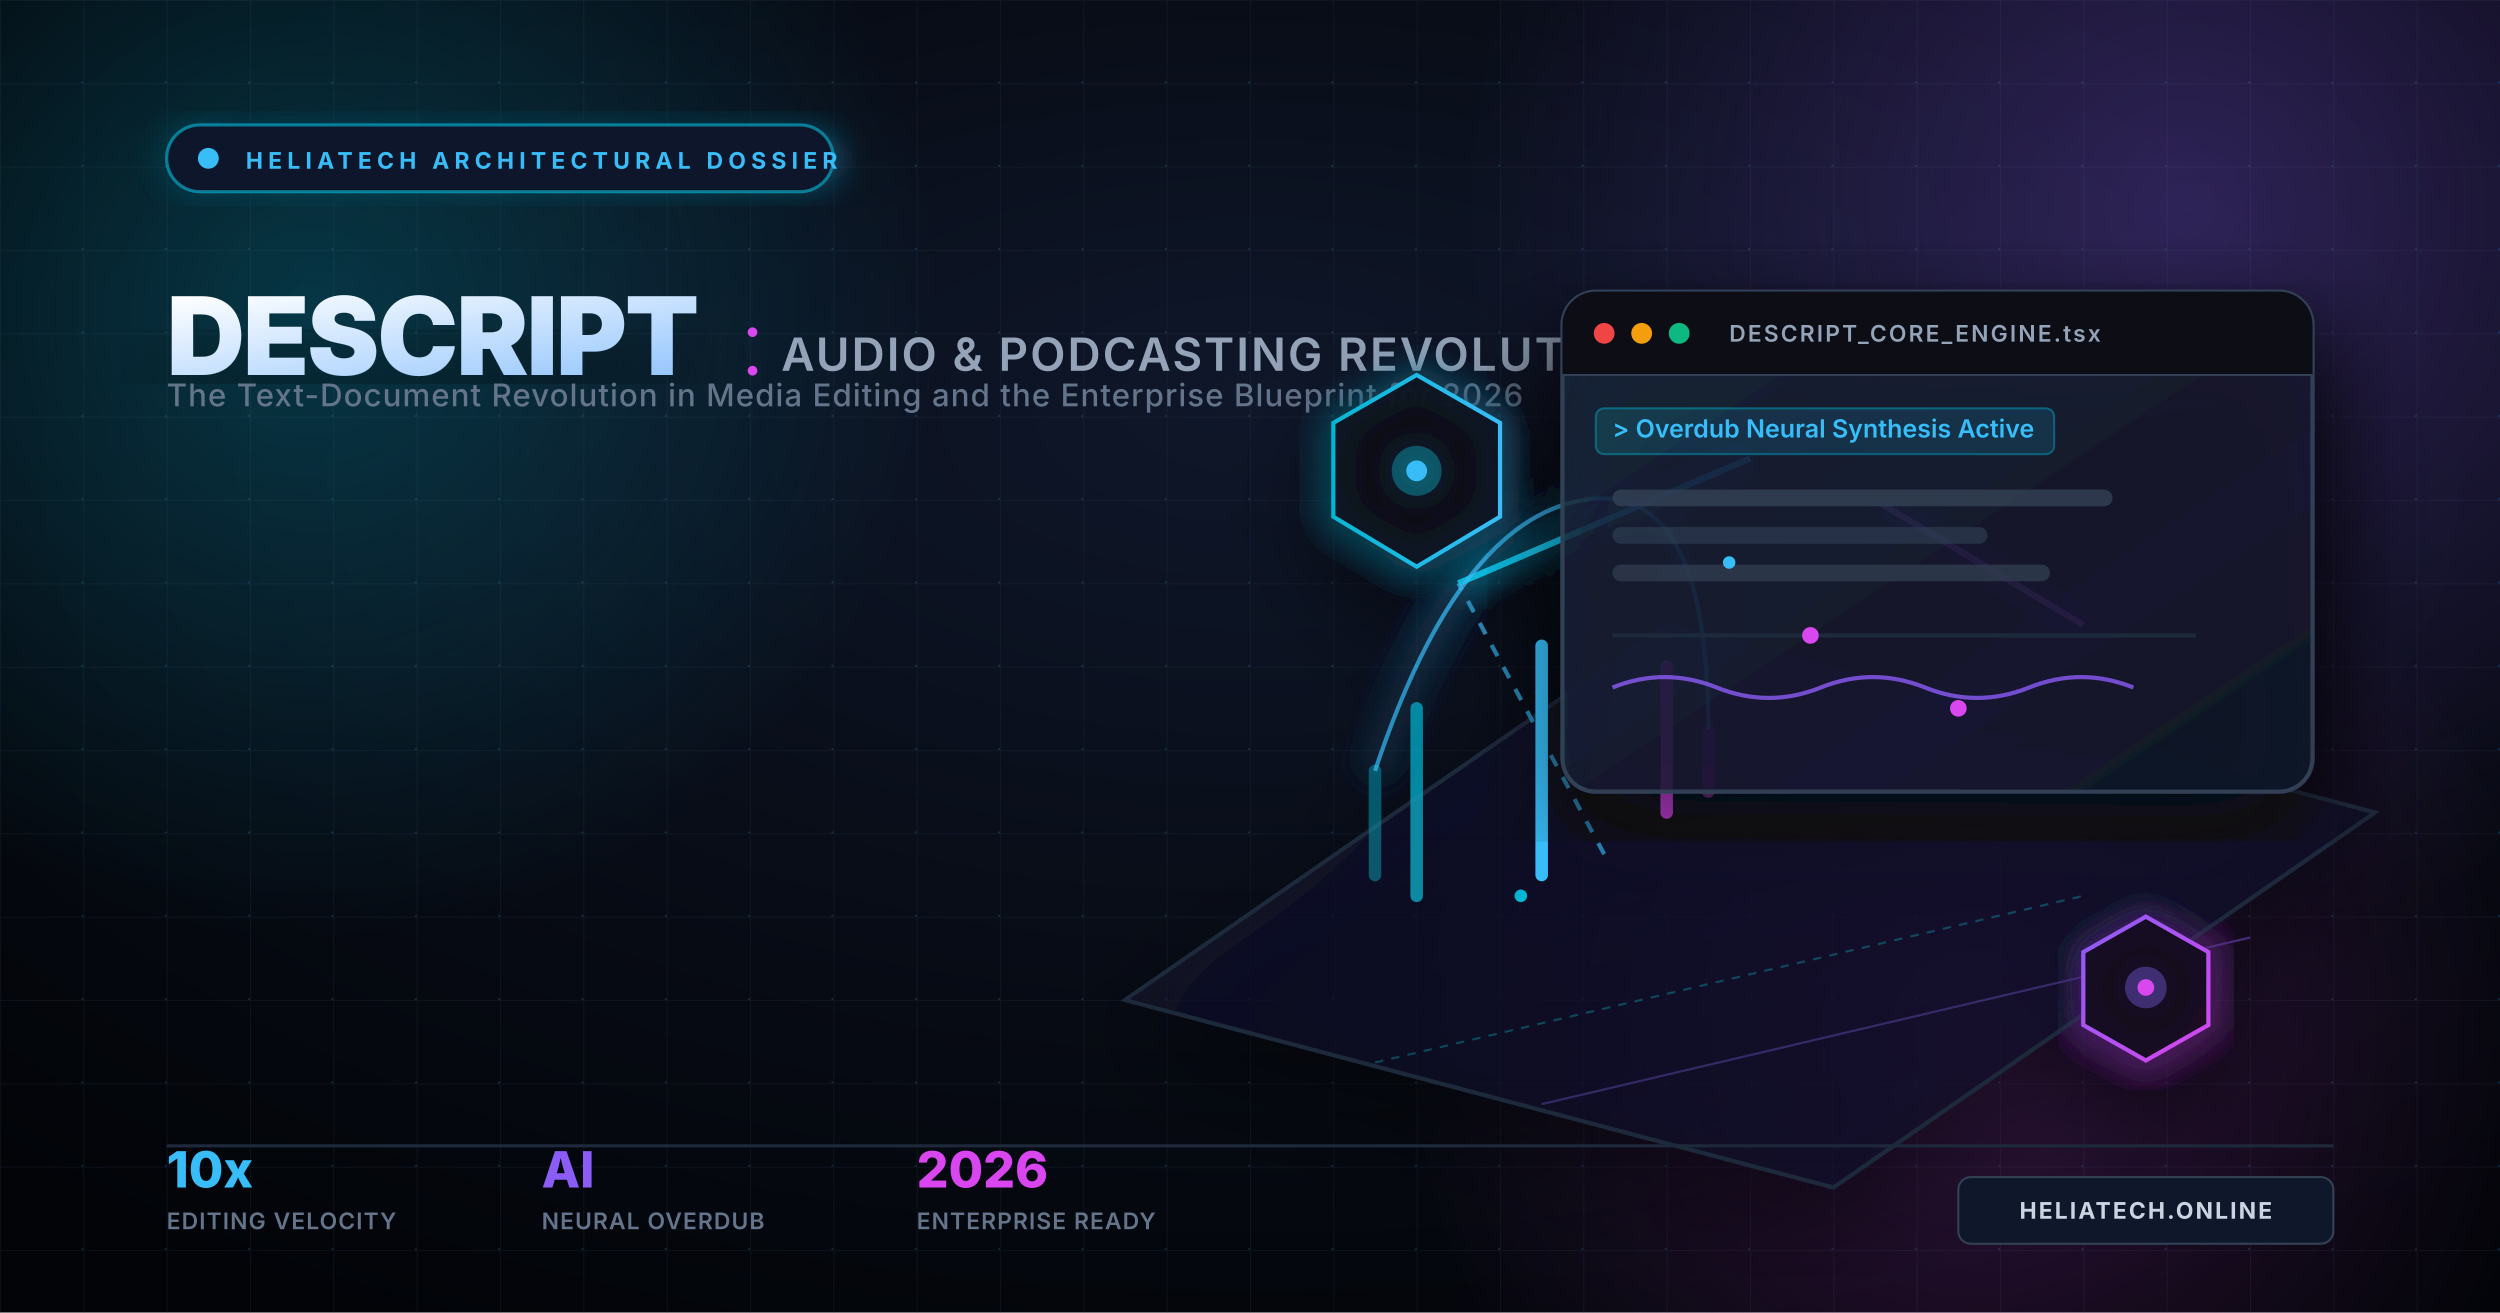
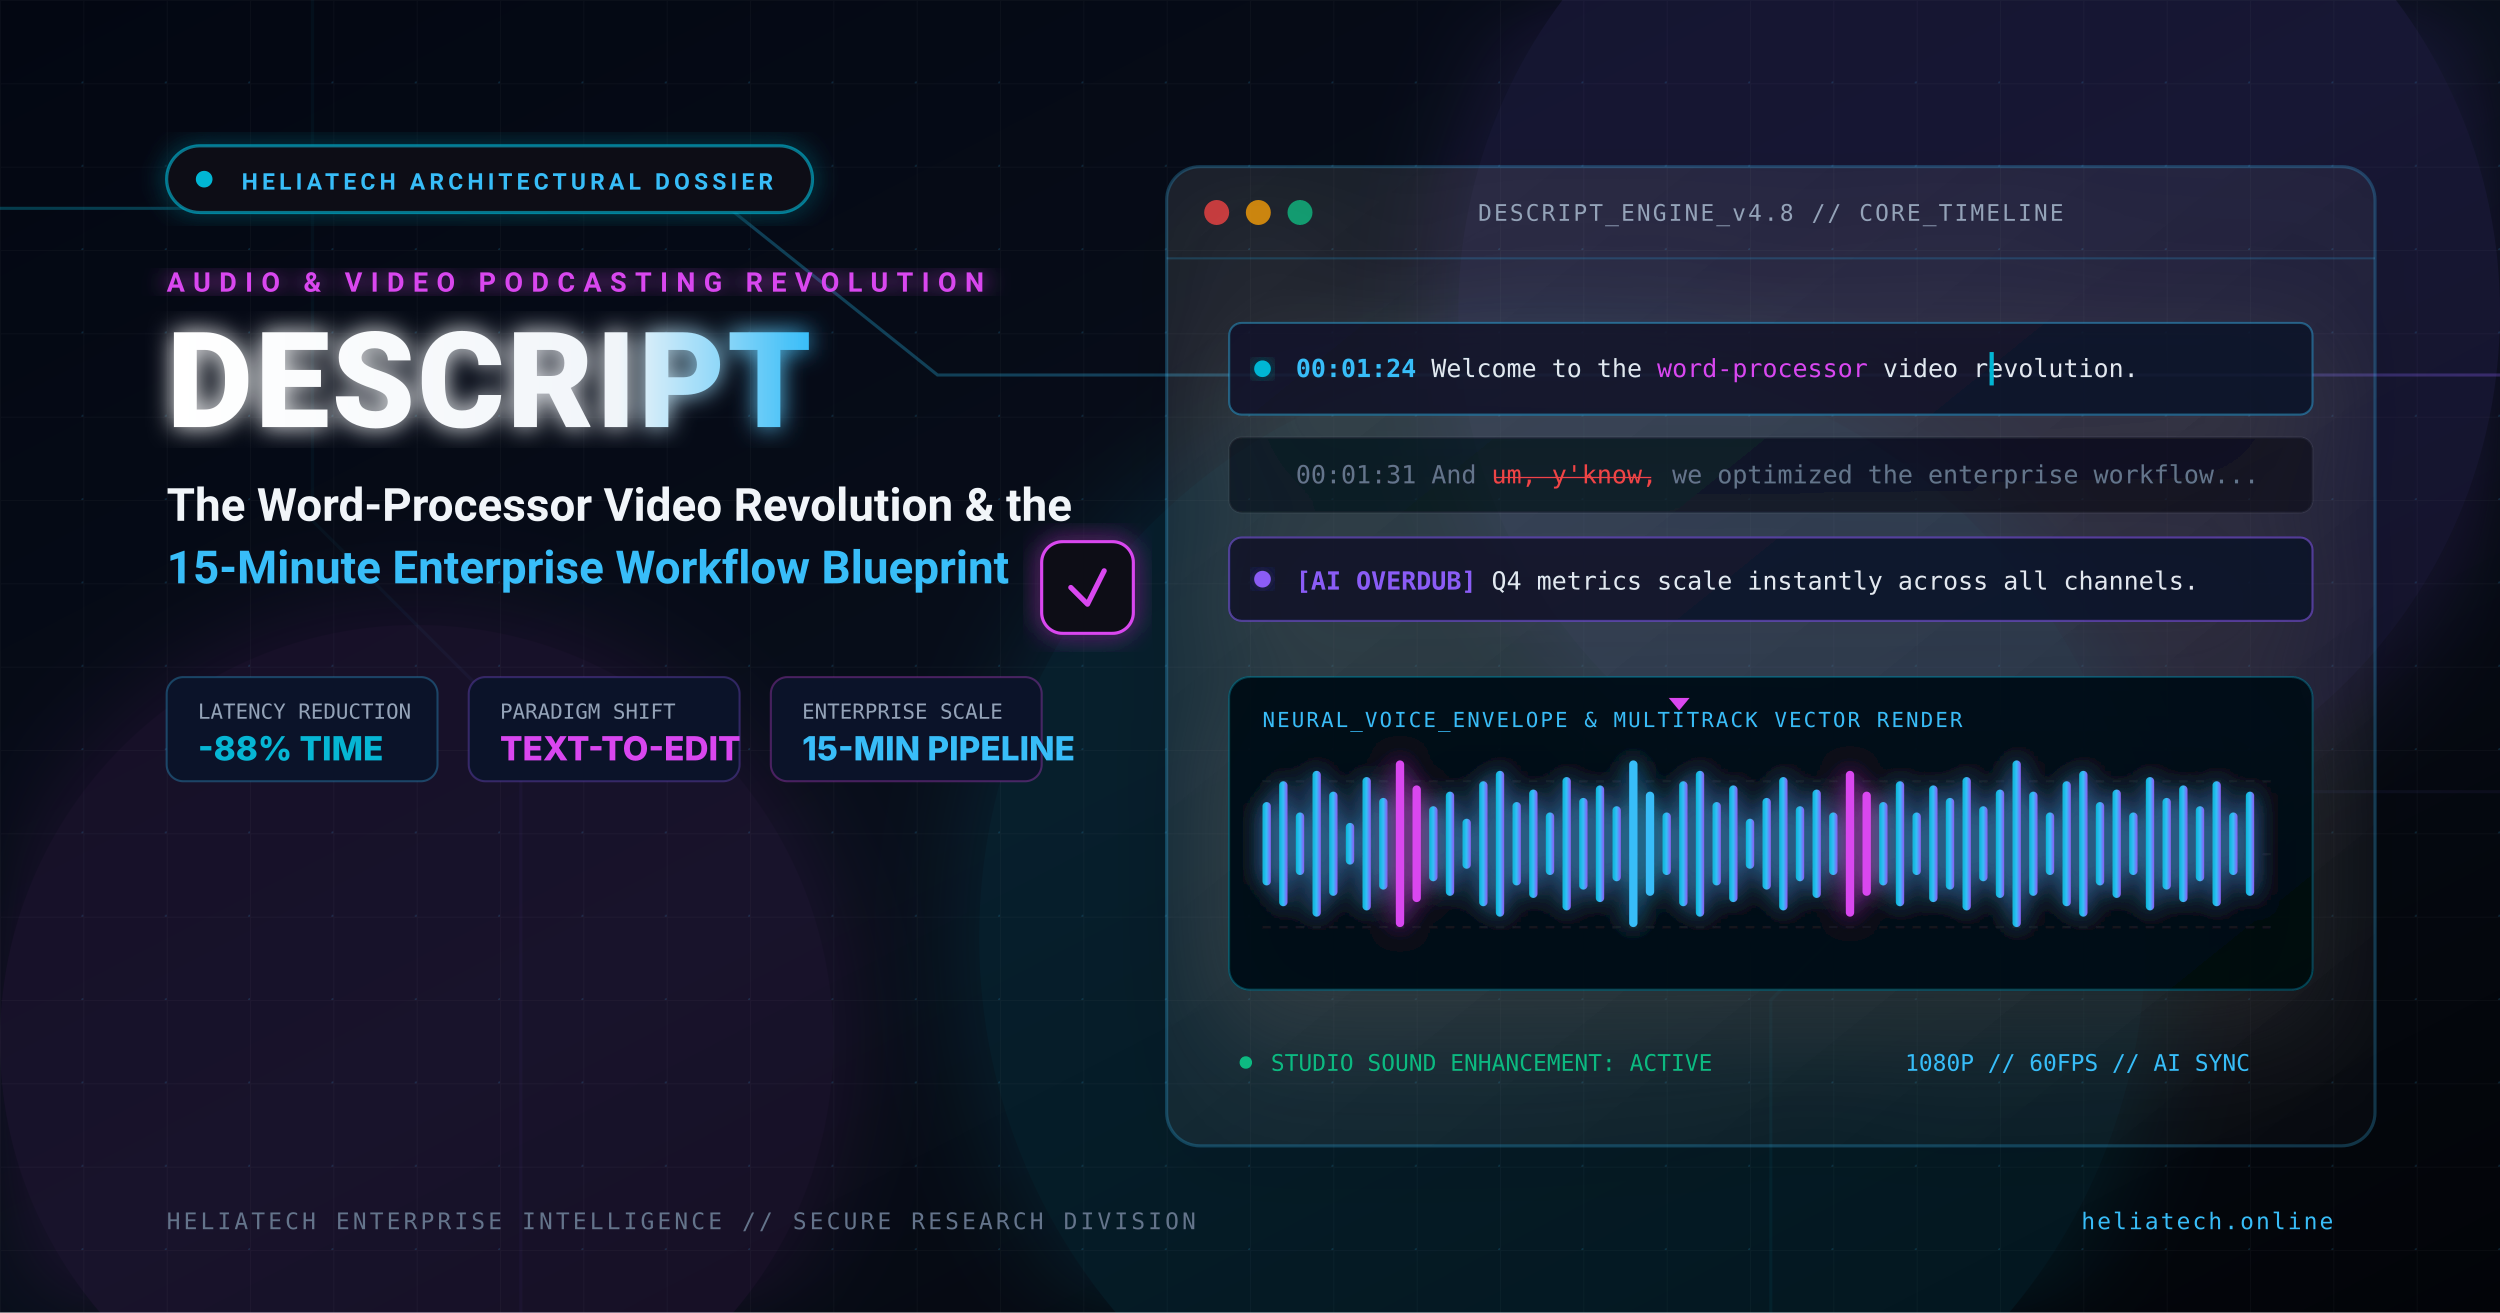
<svg xmlns="http://www.w3.org/2000/svg" viewBox="0 0 1200 630" width="1200" height="630">
  <defs>
-     <radialGradient id="bg-gradient" cx="50%" cy="40%" r="70%" fx="50%" fy="30%">
-       <stop offset="0%" stop-color="#0f172a" />
-       <stop offset="60%" stop-color="#070b14" />
+     <linearGradient id="bgGradient" x1="0%" y1="0%" x2="100%" y2="100%">
+       <stop offset="0%" stop-color="#030712" />
+       <stop offset="50%" stop-color="#080e1a" />
      <stop offset="100%" stop-color="#020408" />
-     </radialGradient>
-     <radialGradient id="cyan-glow" cx="50%" cy="50%" r="50%">
-       <stop offset="0%" stop-color="#06b6d4" stop-opacity="0.25" />
-       <stop offset="100%" stop-color="#06b6d4" stop-opacity="0" />
-     </radialGradient>
-     <radialGradient id="violet-glow" cx="50%" cy="50%" r="50%">
-       <stop offset="0%" stop-color="#8b5cf6" stop-opacity="0.3" />
-       <stop offset="100%" stop-color="#8b5cf6" stop-opacity="0" />
-     </radialGradient>
-     <radialGradient id="fuchsia-glow" cx="50%" cy="50%" r="50%">
-       <stop offset="0%" stop-color="#d946ef" stop-opacity="0.2" />
-       <stop offset="100%" stop-color="#d946ef" stop-opacity="0" />
-     </radialGradient>
-     <linearGradient id="text-grad" x1="0%" y1="0%" x2="100%" y2="100%">
+     </linearGradient>
+     <linearGradient id="cyanPurple" x1="0%" y1="0%" x2="100%" y2="0%">
+       <stop offset="0%" stop-color="#06b6d4" />
+       <stop offset="50%" stop-color="#38bdf8" />
+       <stop offset="100%" stop-color="#8b5cf6" />
+     </linearGradient>
+     <linearGradient id="fuchsiaViolet" x1="0%" y1="0%" x2="0%" y2="100%">
+       <stop offset="0%" stop-color="#d946ef" />
+       <stop offset="100%" stop-color="#8b5cf6" />
+     </linearGradient>
+     <linearGradient id="glassGrad" x1="0%" y1="0%" x2="100%" y2="100%">
+       <stop offset="0%" stop-color="#ffffff" stop-opacity="0.08" />
+       <stop offset="100%" stop-color="#ffffff" stop-opacity="0.01" />
+     </linearGradient>
+     <linearGradient id="textGrad" x1="0%" y1="0%" x2="100%" y2="0%">
      <stop offset="0%" stop-color="#ffffff" />
-       <stop offset="100%" stop-color="#93c5fd" />
-     </linearGradient>
-     <linearGradient id="cyan-blue" x1="0%" y1="0%" x2="100%" y2="0%">
-       <stop offset="0%" stop-color="#06b6d4" />
+       <stop offset="70%" stop-color="#f1f5f9" />
      <stop offset="100%" stop-color="#38bdf8" />
    </linearGradient>
-     <linearGradient id="violet-fuchsia" x1="0%" y1="0%" x2="100%" y2="100%">
-       <stop offset="0%" stop-color="#8b5cf6" />
-       <stop offset="100%" stop-color="#d946ef" />
-     </linearGradient>
-     <linearGradient id="panel-bg" x1="0%" y1="0%" x2="100%" y2="100%">
-       <stop offset="0%" stop-color="#1e293b" stop-opacity="0.75" />
-       <stop offset="100%" stop-color="#0f172a" stop-opacity="0.85" />
-     </linearGradient>
-     <linearGradient id="node-gradient" x1="0%" y1="0%" x2="0%" y2="100%">
-       <stop offset="0%" stop-color="#38bdf8" stop-opacity="0.9" />
-       <stop offset="100%" stop-color="#0284c7" stop-opacity="0.9" />
-     </linearGradient>
    <filter id="glow-heavy" x="-50%" y="-50%" width="200%" height="200%">
-       <feGaussianBlur stdDeviation="16" result="blur1" />
-       <feGaussianBlur stdDeviation="32" result="blur2" />
+       <feGaussianBlur stdDeviation="24" result="blur1" />
+       <feGaussianBlur stdDeviation="12" result="blur2" />
      <feMerge>
+         <feMergeNode in="blur1" />
        <feMergeNode in="blur2" />
-         <feMergeNode in="blur1" />
        <feMergeNode in="SourceGraphic" />
      </feMerge>
    </filter>
    <filter id="glow-subtle" x="-20%" y="-20%" width="140%" height="140%">
-       <feGaussianBlur stdDeviation="8" result="blur" />
+       <feGaussianBlur stdDeviation="6" result="blur" />
      <feMerge>
        <feMergeNode in="blur" />
        <feMergeNode in="SourceGraphic" />
      </feMerge>
    </filter>
-     <filter id="drop-shadow" x="-10%" y="-10%" width="120%" height="120%">
-       <feDropShadow dx="0" dy="20" stdDeviation="25" flood-color="#000000" flood-opacity="0.7" />
+     <filter id="glass-shadow" x="-10%" y="-10%" width="120%" height="120%">
+       <feDropShadow dx="0" dy="16" stdDeviation="24" flood-color="#000000" flood-opacity="0.6" />
    </filter>
-     <pattern id="cyber-grid" width="40" height="40" patternUnits="userSpaceOnUse">
-       <path d="M 40 0 L 0 0 0 40" fill="none" stroke="#334155" stroke-width="0.75" stroke-opacity="0.25" />
-       <circle cx="40" cy="40" r="1" fill="#38bdf8" fill-opacity="0.2" />
+     <pattern id="matrixGrid" width="40" height="40" patternUnits="userSpaceOnUse">
+       <path d="M 40 0 L 0 0 0 40" fill="none" stroke="#ffffff" stroke-opacity="0.03" stroke-width="1" />
+       <circle cx="40" cy="40" r="1" fill="#38bdf8" fill-opacity="0.15" />
    </pattern>
  </defs>
-   <rect width="1200" height="630" fill="url(#bg-gradient)" />
-   <rect width="1200" height="630" fill="url(#cyber-grid)" />
-   <circle cx="150" cy="150" r="300" fill="url(#cyan-glow)" />
-   <circle cx="1050" cy="100" r="350" fill="url(#violet-glow)" />
-   <circle cx="950" cy="500" r="280" fill="url(#fuchsia-glow)" />
-   <g transform="translate(80, 60)" filter="url(#glow-subtle)">
-     <rect width="320" height="32" rx="16" fill="#0f172a" stroke="#06b6d4" stroke-width="1.5" stroke-opacity="0.6" />
-     <circle cx="20" cy="16" r="5" fill="#38bdf8">
-       <animate attributeName="opacity" values="0.3;1;0.3" dur="2s" repeatCount="indefinite" />
+   <rect width="1200" height="630" fill="url(#bgGradient)" />
+   <rect width="1200" height="630" fill="url(#matrixGrid)" />
+   <circle cx="950" cy="150" r="250" fill="#8b5cf6" opacity="0.12" filter="url(#glow-heavy)" />
+   <circle cx="750" cy="450" r="280" fill="#06b6d4" opacity="0.10" filter="url(#glow-heavy)" />
+   <circle cx="200" cy="500" r="200" fill="#d946ef" opacity="0.08" filter="url(#glow-heavy)" />
+   <g opacity="0.3" stroke="url(#cyanPurple)" stroke-width="1.5" fill="none">
+     <path d="M 0 100 L 350 100 L 450 180 L 1200 180" />
+     <path d="M 150 0 L 150 250 L 250 350 L 250 630" stroke-opacity="0.15" />
+     <path d="M 850 630 L 850 480 L 950 380 L 1200 380" stroke-opacity="0.2" />
+   </g>
+   <g transform="translate(80, 70)" filter="url(#glow-subtle)">
+     <rect x="0" y="0" width="310" height="32" rx="16" fill="#090d16" stroke="#06b6d4" stroke-width="1.5" stroke-opacity="0.6" />
+     <circle cx="18" cy="16" r="4" fill="#06b6d4">
+       <animate attributeName="opacity" values="1;0.3;1" dur="2s" repeatCount="indefinite" />
    </circle>
-     <text x="38" y="21" font-family="system-ui, -apple-system, sans-serif" font-size="11" font-weight="700" letter-spacing="2.5" fill="#38bdf8">HELIATECH ARCHITECTURAL DOSSIER</text>
-   </g>
-   <g transform="translate(80, 135)">
-     <text x="0" y="45" font-family="system-ui, -apple-system, sans-serif" font-size="52" font-weight="900" fill="url(#text-grad)" letter-spacing="-1" filter="url(#drop-shadow)">DESCRIPT</text>
-     <text x="275" y="45" font-family="system-ui, -apple-system, sans-serif" font-size="44" font-weight="300" fill="#d946ef" letter-spacing="-0.5" filter="url(#glow-subtle)">:</text>
-     <text x="295" y="43" font-family="system-ui, -apple-system, sans-serif" font-size="22" font-weight="600" fill="#94a3b8" letter-spacing="1">AUDIO &amp; PODCASTING REVOLUTION</text>
-   </g>
-   <g transform="translate(80, 195)">
-     <text x="0" y="0" font-family="system-ui, -apple-system, sans-serif" font-size="15" font-weight="500" fill="#64748b" letter-spacing="0.5">The Text-Document Revolution in Media Editing and the Enterprise Blueprint for 2026</text>
-   </g>
-   <g transform="translate(620, 160)" filter="url(#drop-shadow)">
-     <path d="M -80 320 L 260 410 L 520 230 L 180 140 Z" fill="#0f172a" fill-opacity="0.6" stroke="#1e293b" stroke-width="2" />
-     <path d="M 40 350 L 380 270" stroke="#06b6d4" stroke-width="1" stroke-opacity="0.3" stroke-dasharray="4 4" />
-     <path d="M 120 370 L 460 290" stroke="#8b5cf6" stroke-width="1" stroke-opacity="0.3" />
-     <path d="M 80 120 L 220 60" stroke="url(#cyan-blue)" stroke-width="3" filter="url(#glow-subtle)" />
-     <path d="M 280 80 L 380 140" stroke="url(#violet-fuchsia)" stroke-width="3" filter="url(#glow-subtle)" />
-     <path d="M 150 250 L 80 120" stroke="#38bdf8" stroke-width="2" stroke-dasharray="6 6" stroke-opacity="0.6" />
-     <g transform="translate(40, 220)">
-       <g stroke-linecap="round" stroke-width="6">
-         <line x1="0" y1="40" x2="0" y2="-10" stroke="#06b6d4" opacity="0.4" />
-         <line x1="20" y1="50" x2="20" y2="-40" stroke="#06b6d4" opacity="0.7" />
-         <line x1="40" y1="60" x2="40" y2="-90" stroke="url(#cyan-blue)" filter="url(#glow-subtle)" />
-         <line x1="60" y1="50" x2="60" y2="-120" stroke="url(#cyan-blue)" filter="url(#glow-heavy)" />
-         <line x1="80" y1="40" x2="80" y2="-70" stroke="#38bdf8" />
-         <line x1="100" y1="30" x2="100" y2="-140" stroke="url(#violet-fuchsia)" filter="url(#glow-heavy)" />
-         <line x1="120" y1="20" x2="120" y2="-100" stroke="#8b5cf6" filter="url(#glow-subtle)" />
-         <line x1="140" y1="10" x2="140" y2="-60" stroke="#d946ef" />
-         <line x1="160" y1="0" x2="160" y2="-30" stroke="#d946ef" opacity="0.5" />
+     <text x="36" y="21" font-family="-apple-system, BlinkMacSystemFont, 'Segoe UI', Roboto, sans-serif" font-size="11" font-weight="700" letter-spacing="2" fill="#38bdf8">
+       HELIATECH ARCHITECTURAL DOSSIER
+     </text>
+   </g>
+   <g transform="translate(80, 140)">
+     <text x="0" y="0" font-family="-apple-system, BlinkMacSystemFont, 'Segoe UI', Roboto, sans-serif" font-size="13" font-weight="600" letter-spacing="4" fill="#d946ef" filter="url(#glow-subtle)">
+       AUDIO &amp; VIDEO PODCASTING REVOLUTION
+     </text>
+     <text x="0" y="65" font-family="-apple-system, BlinkMacSystemFont, 'Segoe UI', Roboto, sans-serif" font-size="64" font-weight="900" letter-spacing="1" fill="url(#textGrad)" filter="url(#glow-subtle)">
+       DESCRIPT
+     </text>
+     <text x="0" y="110" font-family="-apple-system, BlinkMacSystemFont, 'Segoe UI', Roboto, sans-serif" font-size="22" font-weight="700" fill="#f1f5f9">
+       The Word-Processor Video Revolution &amp; the
+     </text>
+     <text x="0" y="140" font-family="-apple-system, BlinkMacSystemFont, 'Segoe UI', Roboto, sans-serif" font-size="22" font-weight="700" fill="#38bdf8">
+       15-Minute Enterprise Workflow Blueprint
+     </text>
+     <g transform="translate(0, 185)">
+       <rect x="0" y="0" width="130" height="50" rx="8" fill="#0b1329" stroke="#38bdf8" stroke-opacity="0.3" />
+       <text x="15" y="20" font-family="monospace" font-size="10" fill="#94a3b8">LATENCY REDUCTION</text>
+       <text x="15" y="40" font-family="-apple-system, BlinkMacSystemFont, sans-serif" font-size="16" font-weight="800" fill="#06b6d4">-88% TIME</text>
+       <rect x="145" y="0" width="130" height="50" rx="8" fill="#0b1329" stroke="#8b5cf6" stroke-opacity="0.3" />
+       <text x="160" y="20" font-family="monospace" font-size="10" fill="#94a3b8">PARADIGM SHIFT</text>
+       <text x="160" y="40" font-family="-apple-system, BlinkMacSystemFont, sans-serif" font-size="16" font-weight="800" fill="#d946ef">TEXT-TO-EDIT</text>
+       <rect x="290" y="0" width="130" height="50" rx="8" fill="#0b1329" stroke="#d946ef" stroke-opacity="0.3" />
+       <text x="305" y="20" font-family="monospace" font-size="10" fill="#94a3b8">ENTERPRISE SCALE</text>
+       <text x="305" y="40" font-family="-apple-system, BlinkMacSystemFont, sans-serif" font-size="16" font-weight="800" fill="#38bdf8">15-MIN PIPELINE</text>
+     </g>
+   </g>
+   <g transform="translate(560, 80)" filter="url(#glass-shadow)">
+     <rect x="0" y="0" width="580" height="470" rx="16" fill="url(#glassGrad)" stroke="#38bdf8" stroke-opacity="0.25" stroke-width="1.5" />
+     <path d="M 0 44 L 580 44" stroke="#38bdf8" stroke-opacity="0.2" stroke-width="1" />
+     <circle cx="24" cy="22" r="6" fill="#ef4444" opacity="0.8" />
+     <circle cx="44" cy="22" r="6" fill="#f59e0b" opacity="0.8" />
+     <circle cx="64" cy="22" r="6" fill="#10b981" opacity="0.8" />
+     <text x="290" y="26" font-family="monospace" font-size="11" fill="#94a3b8" text-anchor="middle" letter-spacing="1">DESCRIPT_ENGINE_v4.8 // CORE_TIMELINE</text>
+     <g transform="translate(30, 75)">
+       <rect x="0" y="0" width="520" height="44" rx="6" fill="#0f172a" fill-opacity="0.8" stroke="#38bdf8" stroke-opacity="0.4" stroke-width="1" />
+       <circle cx="16" cy="22" r="4" fill="#06b6d4" filter="url(#glow-subtle)" />
+       <text x="32" y="26" font-family="monospace" font-size="12" fill="#e2e8f0">
+         <tspan fill="#38bdf8" font-weight="bold">00:01:24</tspan>  Welcome to the <tspan fill="#d946ef">word-processor</tspan> video revolution.
+       </text>
+       <rect x="365" y="14" width="2" height="16" fill="#06b6d4">
+         <animate attributeName="opacity" values="1;0;1" dur="1s" repeatCount="indefinite" />
+       </rect>
+     </g>
+     <g transform="translate(30, 130)">
+       <rect x="0" y="0" width="520" height="36" rx="6" fill="#0b0f19" fill-opacity="0.5" stroke="#ffffff" stroke-opacity="0.05" />
+       <text x="32" y="22" font-family="monospace" font-size="12" fill="#64748b">
+         <tspan fill="#64748b">00:01:31</tspan>  And <tspan text-decoration="line-through" fill="#ef4444">um, y'know,</tspan> we optimized the enterprise workflow...
+       </text>
+     </g>
+     <g transform="translate(30, 178)">
+       <rect x="0" y="0" width="520" height="40" rx="6" fill="#0f172a" fill-opacity="0.8" stroke="#8b5cf6" stroke-opacity="0.5" stroke-width="1" />
+       <circle cx="16" cy="20" r="4" fill="#8b5cf6" filter="url(#glow-subtle)" />
+       <text x="32" y="25" font-family="monospace" font-size="12" fill="#e2e8f0">
+         <tspan fill="#8b5cf6" font-weight="bold">[AI OVERDUB]</tspan> Q4 metrics scale instantly across all channels.
+       </text>
+     </g>
+     <g transform="translate(30, 245)">
+       <rect x="0" y="0" width="520" height="150" rx="10" fill="#050811" fill-opacity="0.9" stroke="#06b6d4" stroke-opacity="0.3" stroke-width="1" />
+       <text x="16" y="24" font-family="monospace" font-size="10" fill="#38bdf8" letter-spacing="1">NEURAL_VOICE_ENVELOPE &amp; MULTITRACK VECTOR RENDER</text>
+       <line x1="16" y1="50" x2="504" y2="50" stroke="#ffffff" stroke-opacity="0.05" stroke-dasharray="4 4" />
+       <line x1="16" y1="85" x2="504" y2="85" stroke="#ffffff" stroke-opacity="0.05" stroke-dasharray="4 4" />
+       <line x1="16" y1="120" x2="504" y2="120" stroke="#ffffff" stroke-opacity="0.05" stroke-dasharray="4 4" />
+       <g transform="translate(16, 40)" fill="url(#cyanPurple)" filter="url(#glow-subtle)">
+         <rect x="0" y="20" width="4" height="40" rx="2" />
+         <rect x="8" y="10" width="4" height="60" rx="2" />
+         <rect x="16" y="25" width="4" height="30" rx="2" />
+         <rect x="24" y="5" width="4" height="70" rx="2" />
+         <rect x="32" y="15" width="4" height="50" rx="2" />
+         <rect x="40" y="30" width="4" height="20" rx="2" />
+         <rect x="48" y="8" width="4" height="64" rx="2" />
+         <rect x="56" y="18" width="4" height="44" rx="2" />
+         <rect x="64" y="0" width="4" height="80" rx="2" fill="#d946ef" />
+         <rect x="72" y="12" width="4" height="56" rx="2" fill="#d946ef" />
+         <rect x="80" y="22" width="4" height="36" rx="2" />
+         <rect x="88" y="15" width="4" height="50" rx="2" />
+         <rect x="96" y="28" width="4" height="24" rx="2" />
+         <rect x="104" y="10" width="4" height="60" rx="2" />
+         <rect x="112" y="5" width="4" height="70" rx="2" />
+         <rect x="120" y="20" width="4" height="40" rx="2" />
+         <rect x="128" y="14" width="4" height="52" rx="2" />
+         <rect x="136" y="25" width="4" height="30" rx="2" />
+         <rect x="144" y="8" width="4" height="64" rx="2" />
+         <rect x="152" y="18" width="4" height="44" rx="2" />
+         <rect x="160" y="12" width="4" height="56" rx="2" />
+         <rect x="168" y="22" width="4" height="36" rx="2" />
+         <rect x="176" y="0" width="4" height="80" rx="2" fill="#38bdf8" />
+         <rect x="184" y="15" width="4" height="50" rx="2" fill="#38bdf8" />
+         <rect x="192" y="25" width="4" height="30" rx="2" />
+         <rect x="200" y="10" width="4" height="60" rx="2" />
+         <rect x="208" y="5" width="4" height="70" rx="2" />
+         <rect x="216" y="20" width="4" height="40" rx="2" />
+         <rect x="224" y="12" width="4" height="56" rx="2" />
+         <rect x="232" y="28" width="4" height="24" rx="2" />
+         <rect x="240" y="18" width="4" height="44" rx="2" />
+         <rect x="248" y="8" width="4" height="64" rx="2" />
+         <rect x="256" y="22" width="4" height="36" rx="2" />
+         <rect x="264" y="14" width="4" height="52" rx="2" />
+         <rect x="272" y="25" width="4" height="30" rx="2" />
+         <rect x="280" y="5" width="4" height="70" rx="2" fill="#d946ef" />
+         <rect x="288" y="15" width="4" height="50" rx="2" fill="#d946ef" />
+         <rect x="296" y="20" width="4" height="40" rx="2" />
+         <rect x="304" y="10" width="4" height="60" rx="2" />
+         <rect x="312" y="25" width="4" height="30" rx="2" />
+         <rect x="320" y="12" width="4" height="56" rx="2" />
+         <rect x="328" y="18" width="4" height="44" rx="2" />
+         <rect x="336" y="8" width="4" height="64" rx="2" />
+         <rect x="344" y="22" width="4" height="36" rx="2" />
+         <rect x="352" y="14" width="4" height="52" rx="2" />
+         <rect x="360" y="0" width="4" height="80" rx="2" />
+         <rect x="368" y="15" width="4" height="50" rx="2" />
+         <rect x="376" y="25" width="4" height="30" rx="2" />
+         <rect x="384" y="10" width="4" height="60" rx="2" />
+         <rect x="392" y="5" width="4" height="70" rx="2" />
+         <rect x="400" y="20" width="4" height="40" rx="2" />
+         <rect x="408" y="14" width="4" height="52" rx="2" />
+         <rect x="416" y="25" width="4" height="30" rx="2" />
+         <rect x="424" y="8" width="4" height="64" rx="2" />
+         <rect x="432" y="18" width="4" height="44" rx="2" />
+         <rect x="440" y="12" width="4" height="56" rx="2" />
+         <rect x="448" y="22" width="4" height="36" rx="2" />
+         <rect x="456" y="10" width="4" height="60" rx="2" />
+         <rect x="464" y="25" width="4" height="30" rx="2" />
+         <rect x="472" y="15" width="4" height="50" rx="2" />
      </g>
-       <path d="M 0 -10 Q 40 -130 100 -140 T 160 -30" fill="none" stroke="#38bdf8" stroke-width="2" stroke-opacity="0.7" filter="url(#glow-subtle)" />
-     </g>
-     <g transform="translate(130, -20)">
-       <rect width="360" height="240" rx="16" fill="url(#panel-bg)" stroke="#334155" stroke-width="2" filter="url(#drop-shadow)" />
-       <path d="M 0 16 C 0 7.16 7.16 0 16 0 L 344 0 C 352.84 0 360 7.16 360 16 L 360 40 L 0 40 Z" fill="#090d16" />
-       <circle cx="20" cy="20" r="5" fill="#ef4444" />
-       <circle cx="38" cy="20" r="5" fill="#f59e0b" />
-       <circle cx="56" cy="20" r="5" fill="#10b981" />
-       <text x="80" y="24" font-family="system-ui, -apple-system, sans-serif" font-size="11" font-weight="600" fill="#94a3b8" letter-spacing="1">DESCRIPT_CORE_ENGINE.tsx</text>
-       <path d="M 0 40 L 360 40" stroke="#334155" stroke-width="1" />
-       <g transform="translate(24, 60)">
-         <rect x="-8" y="-4" width="220" height="22" rx="4" fill="#06b6d4" fill-opacity="0.15" stroke="#06b6d4" stroke-width="1" stroke-opacity="0.4" />
-         <text x="0" y="10" font-family="system-ui, -apple-system, sans-serif" font-size="12" font-weight="600" fill="#38bdf8">&gt; Overdub Neural Synthesis Active</text>
-         <g transform="translate(0, 35)">
-           <rect x="0" y="0" width="240" height="8" rx="4" fill="#334155" fill-opacity="0.8" />
-           <rect x="0" y="18" width="180" height="8" rx="4" fill="#334155" fill-opacity="0.6" />
-           <rect x="0" y="36" width="210" height="8" rx="4" fill="#334155" fill-opacity="0.7" />
-         </g>
-         <g transform="translate(0, 105)">
-           <line x1="0" y1="0" x2="280" y2="0" stroke="#1e293b" stroke-width="2" />
-           <line x1="95" y1="-8" x2="95" y2="8" stroke="#d946ef" stroke-width="2" filter="url(#glow-subtle)" />
-           <circle cx="95" cy="0" r="4" fill="#d946ef" filter="url(#glow-heavy)" />
-           <path d="M 0 25 Q 25 15 50 25 T 100 25 T 150 25 T 200 25 T 250 25" fill="none" stroke="#8b5cf6" stroke-width="2" stroke-opacity="0.8" />
-         </g>
-       </g>
-     </g>
-     <g transform="translate(20, 20)" filter="url(#glow-subtle)">
-       <polygon points="40,0 80,23 80,68 40,92 0,68 0,23" fill="#090d16" stroke="url(#cyan-blue)" stroke-width="2" fill-opacity="0.9" />
-       <circle cx="40" cy="46" r="12" fill="#06b6d4" fill-opacity="0.4" />
-       <circle cx="40" cy="46" r="5" fill="#38bdf8" filter="url(#glow-heavy)" />
-     </g>
-     <g transform="translate(380, 280)" filter="url(#glow-subtle)">
-       <polygon points="30,0 60,17 60,52 30,69 0,52 0,17" fill="#090d16" stroke="url(#violet-fuchsia)" stroke-width="2" fill-opacity="0.9" />
-       <circle cx="30" cy="34" r="10" fill="#8b5cf6" fill-opacity="0.4" />
-       <circle cx="30" cy="34" r="4" fill="#d946ef" filter="url(#glow-heavy)" />
-     </g>
-     <circle cx="210" cy="110" r="3" fill="#38bdf8" filter="url(#glow-heavy)" />
-     <circle cx="320" cy="180" r="4" fill="#d946ef" filter="url(#glow-heavy)" />
-     <circle cx="110" cy="270" r="3" fill="#06b6d4" filter="url(#glow-heavy)" />
-   </g>
-   <g transform="translate(80, 550)">
-     <line x1="0" y1="0" x2="1040" y2="0" stroke="#1e293b" stroke-width="1.5" />
-     <g transform="translate(0, 20)">
-       <text x="0" y="0" font-family="system-ui, -apple-system, sans-serif" font-size="24" font-weight="800" fill="#38bdf8">10x</text>
-       <text x="0" y="20" font-family="system-ui, -apple-system, sans-serif" font-size="11" font-weight="600" fill="#64748b" letter-spacing="0.5">EDITING VELOCITY</text>
-     </g>
-     <g transform="translate(180, 20)">
-       <text x="0" y="0" font-family="system-ui, -apple-system, sans-serif" font-size="24" font-weight="800" fill="#8b5cf6">AI</text>
-       <text x="0" y="20" font-family="system-ui, -apple-system, sans-serif" font-size="11" font-weight="600" fill="#64748b" letter-spacing="0.5">NEURAL OVERDUB</text>
-     </g>
-     <g transform="translate(360, 20)">
-       <text x="0" y="0" font-family="system-ui, -apple-system, sans-serif" font-size="24" font-weight="800" fill="#d946ef">2026</text>
-       <text x="0" y="20" font-family="system-ui, -apple-system, sans-serif" font-size="11" font-weight="600" fill="#64748b" letter-spacing="0.5">ENTERPRISE READY</text>
-     </g>
-     <g transform="translate(860, 15)">
-       <rect width="180" height="32" rx="6" fill="#0f172a" stroke="#334155" stroke-width="1" />
-       <text x="90" y="20" font-family="system-ui, -apple-system, sans-serif" font-size="11" font-weight="700" fill="#cbd5e1" text-anchor="middle" letter-spacing="1">HELIATECH.ONLINE</text>
-     </g>
-   </g>
+       <line x1="216" y1="10" x2="216" y2="135" stroke="#d946ef" stroke-width="2" filter="url(#glow-heavy)" />
+       <polygon points="211,10 221,10 216,16" fill="#d946ef" />
+     </g>
+     <g transform="translate(30, 420)">
+       <circle cx="8" cy="10" r="3" fill="#10b981" />
+       <text x="20" y="14" font-family="monospace" font-size="11" fill="#10b981">STUDIO SOUND ENHANCEMENT: ACTIVE</text>
+       <text x="490" y="14" font-family="monospace" font-size="11" fill="#38bdf8" text-anchor="end">1080P // 60FPS // AI SYNC</text>
+     </g>
+   </g>
+   <g transform="translate(500, 260)" filter="url(#glow-subtle)">
+     <rect x="0" y="0" width="44" height="44" rx="10" fill="#090d16" stroke="#d946ef" stroke-width="1.5" />
+     <path d="M 14 22 L 22 30 L 30 14" fill="none" stroke="#d946ef" stroke-width="2.5" stroke-linecap="round" stroke-linejoin="round" />
+   </g>
+   <text x="80" y="590" font-family="monospace" font-size="11" fill="#64748b" letter-spacing="1.5">
+     HELIATECH ENTERPRISE INTELLIGENCE // SECURE RESEARCH DIVISION
+   </text>
+   <text x="1120" y="590" font-family="monospace" font-size="11" fill="#38bdf8" text-anchor="end" letter-spacing="1">
+     heliatech.online
+   </text>
</svg>
